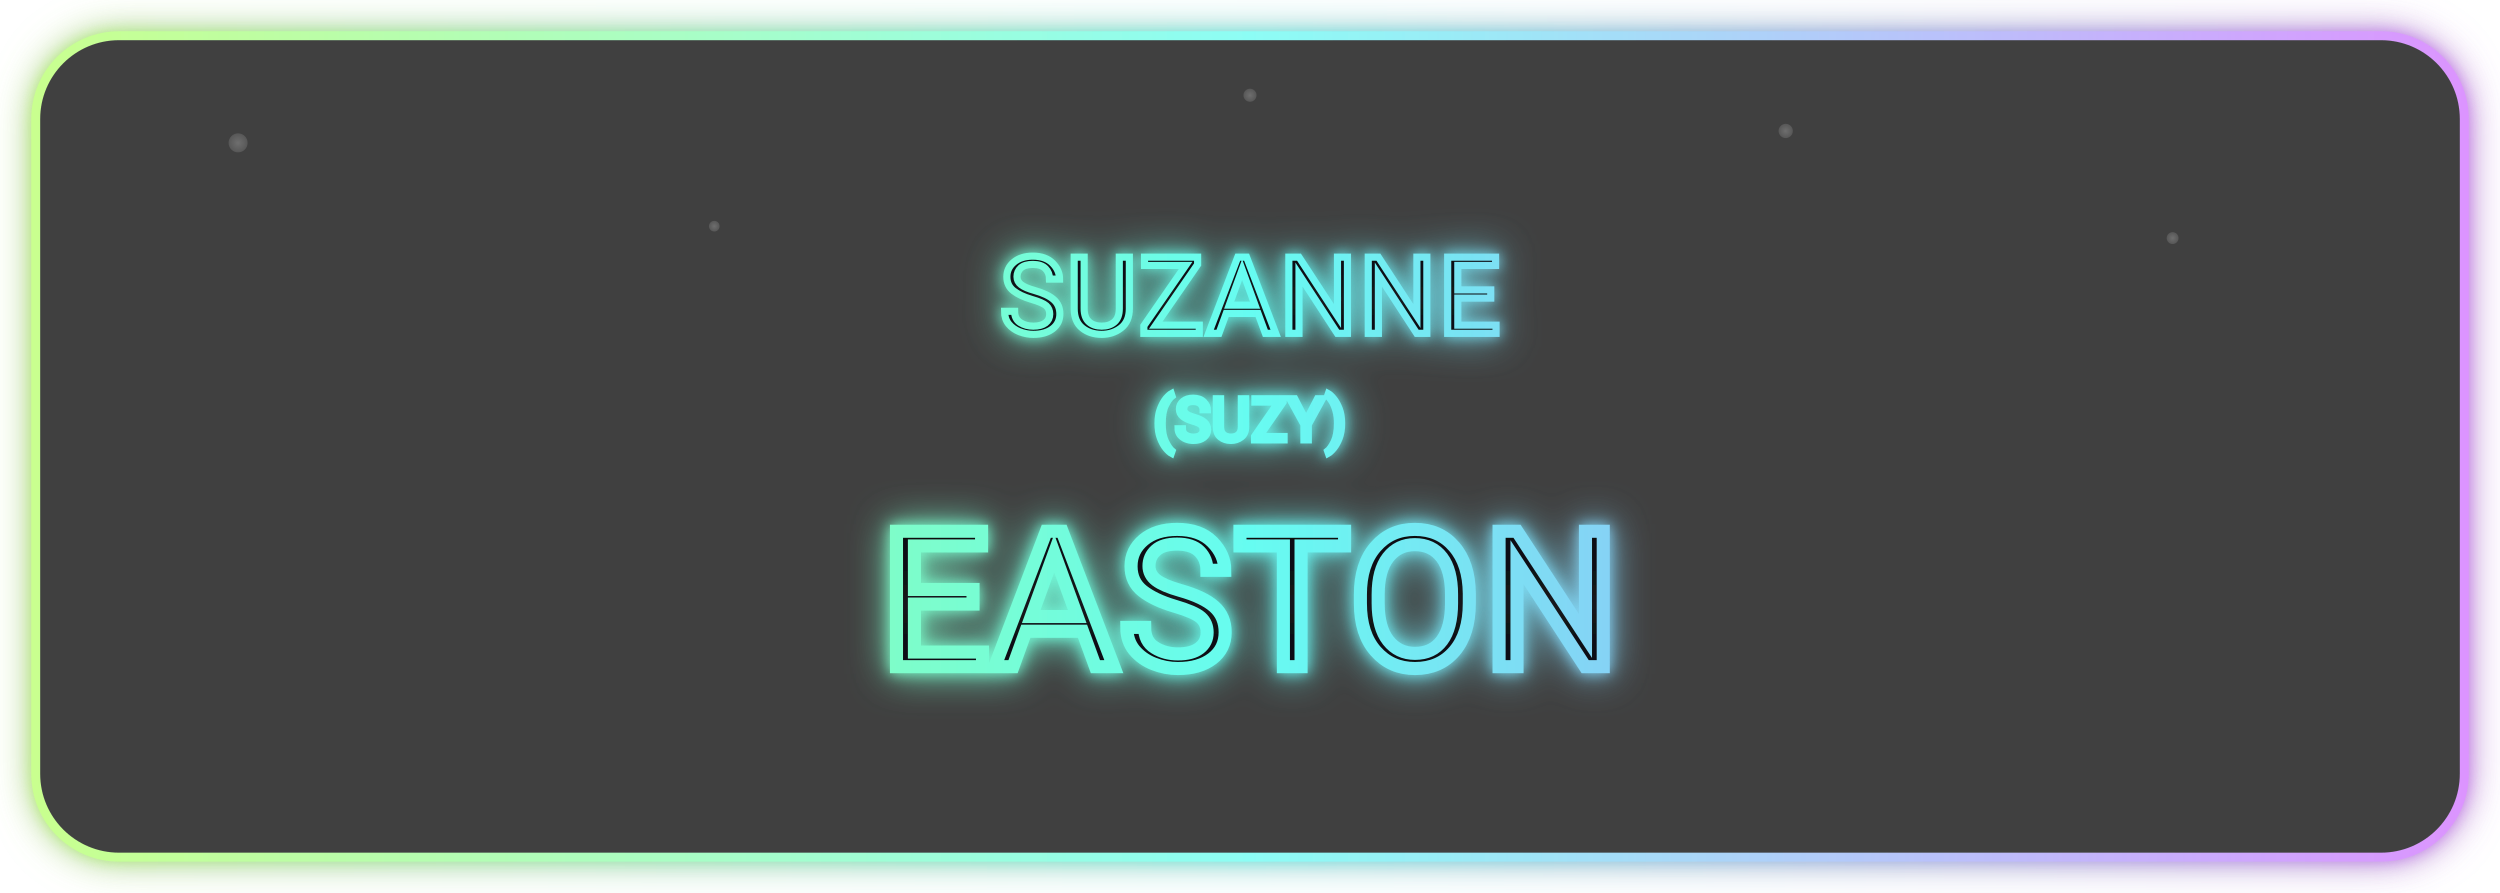
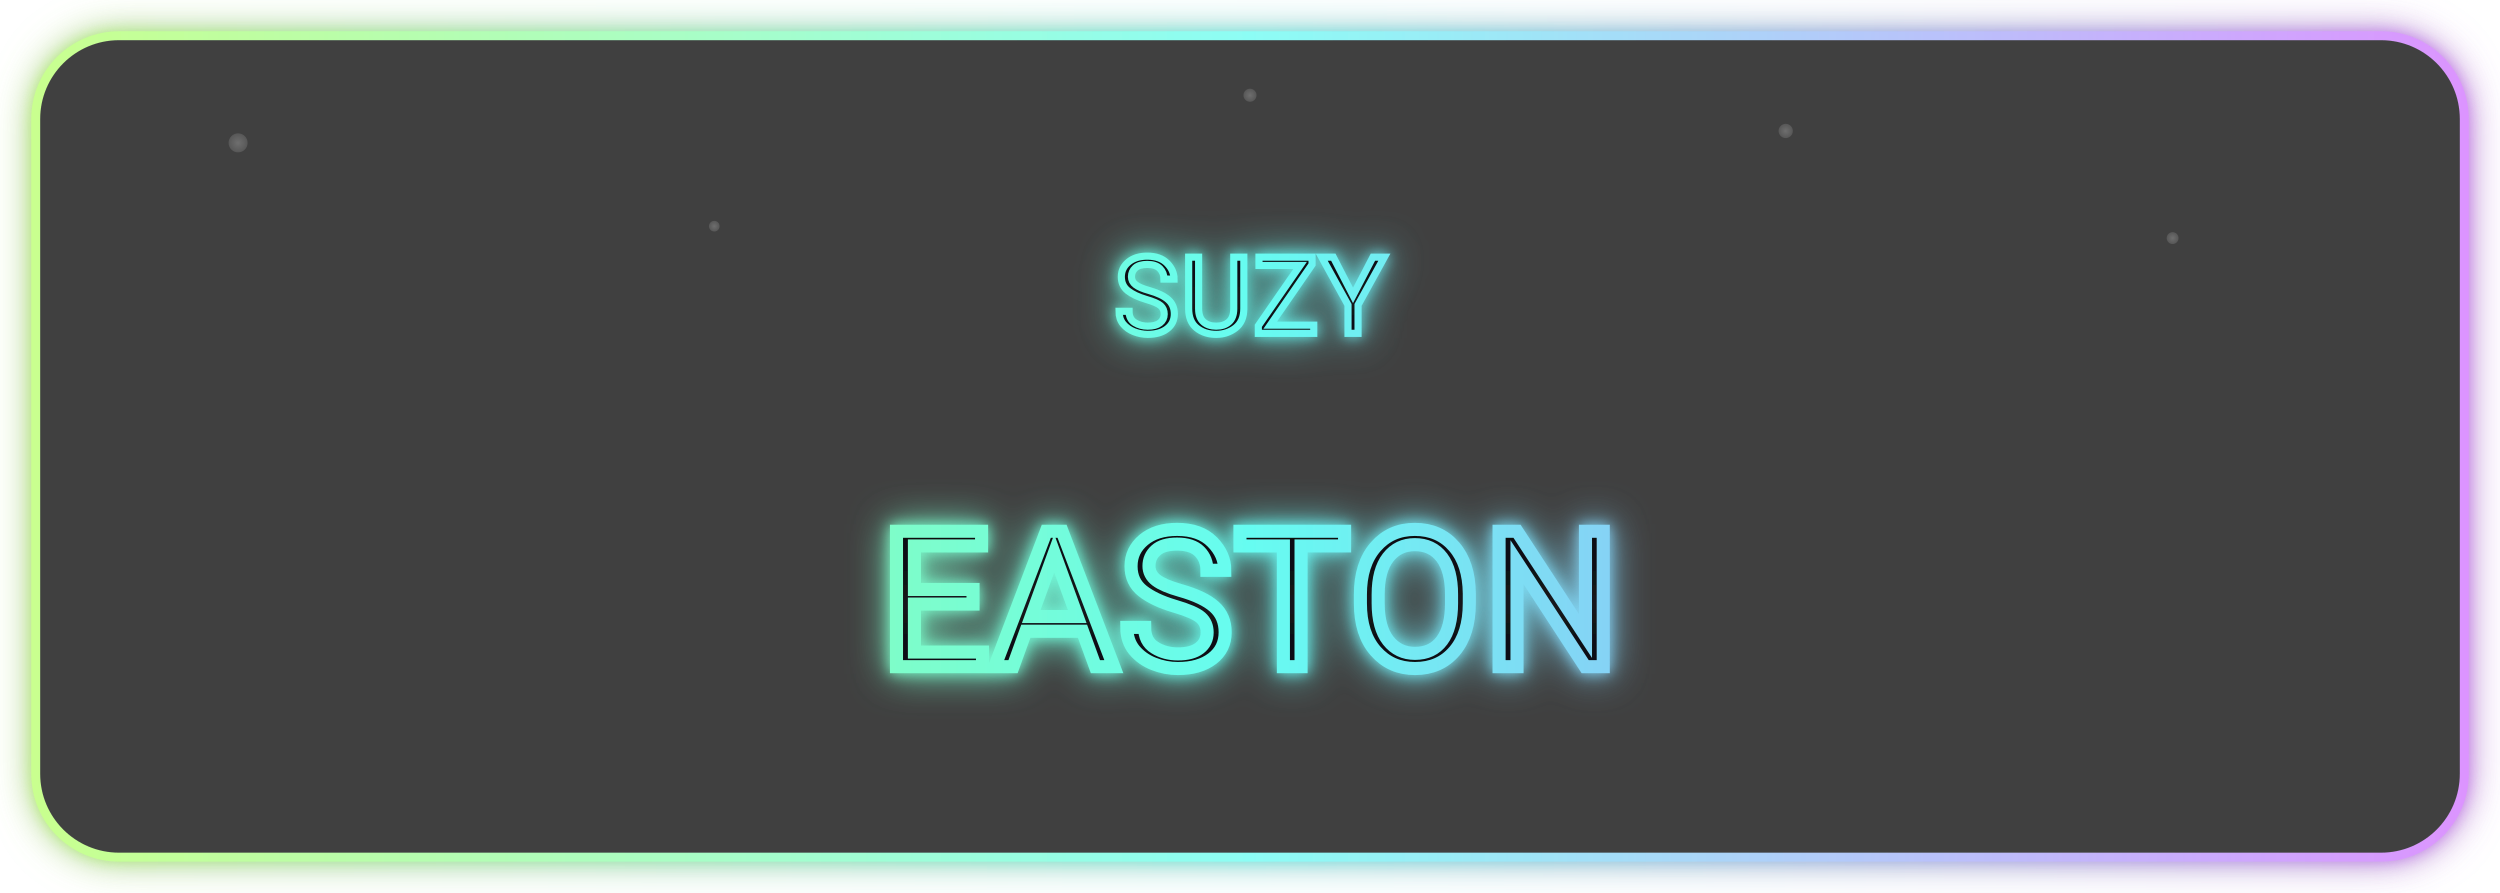
- <svg xmlns="http://www.w3.org/2000/svg" width="420" height="150" viewBox="0 0 420 150" fill="none" role="img" aria-label="Suzanne (Suzy) Easton logo">
+ <svg xmlns="http://www.w3.org/2000/svg" width="420" height="150" viewBox="0 0 420 150" fill="none" role="img" aria-label="Suzy Easton logo">
  <defs>
    <linearGradient id="neon" x1="0" y1="0" x2="420" y2="0" gradientUnits="userSpaceOnUse">
      <stop offset="0" stop-color="#B9FF66" />
      <stop offset="0.5" stop-color="#66FCF1" />
      <stop offset="1" stop-color="#D36CFF" />
    </linearGradient>
    <filter id="glow" x="-40%" y="-40%" width="180%" height="180%">
      <feGaussianBlur in="SourceGraphic" stdDeviation="1.2" result="soft1" />
      <feGaussianBlur in="SourceGraphic" stdDeviation="3.2" result="soft2" />
      <feMerge>
        <feMergeNode in="soft2" />
        <feMergeNode in="soft1" />
        <feMergeNode in="SourceGraphic" />
      </feMerge>
    </filter>
    <linearGradient id="fillGrad" x1="0" y1="0" x2="0" y2="1">
      <stop offset="0" stop-color="#0B0C10" />
      <stop offset="0.55" stop-color="#14161b" />
      <stop offset="1" stop-color="#0B0C10" />
    </linearGradient>
    <radialGradient id="star" r="1">
      <stop offset="0" stop-color="#FFFFFF" stop-opacity="0.7" />
      <stop offset="1" stop-color="#FFFFFF" stop-opacity="0" />
    </radialGradient>
  </defs>
  <rect x="6" y="6" width="408" height="138" rx="14" fill="#030405" stroke="url(#neon)" stroke-width="1.5" opacity="0.75" filter="url(#glow)" />
  <g opacity="0.35">
    <circle cx="40" cy="24" r="1.6" fill="url(#star)" />
    <circle cx="365" cy="40" r="1.0" fill="url(#star)" />
    <circle cx="300" cy="22" r="1.2" fill="url(#star)" />
    <circle cx="120" cy="38" r="0.9" fill="url(#star)" />
    <circle cx="210" cy="16" r="1.1" fill="url(#star)" />
  </g>
  <g filter="url(#glow)">
-     <text x="210" y="56" text-anchor="middle" font-family="'Press Start 2P', system-ui, -apple-system, Segoe UI, Roboto, Arial, sans-serif" font-size="18" letter-spacing="0.5" fill="url(#fillGrad)" stroke="url(#neon)" stroke-width="1.2">SUZANNE</text>
-     <text x="210" y="74" text-anchor="middle" font-family="'Press Start 2P', system-ui, -apple-system, Segoe UI, Roboto, Arial, sans-serif" font-size="10" letter-spacing="0.2" fill="url(#fillGrad)" stroke="url(#neon)" stroke-width="1">(SUZY)</text>
+     <text x="210" y="56" text-anchor="middle" font-family="'Press Start 2P', system-ui, -apple-system, Segoe UI, Roboto, Arial, sans-serif" font-size="18" letter-spacing="0.5" fill="url(#fillGrad)" stroke="url(#neon)" stroke-width="1.2">SUZY</text>
    <text x="210" y="112" text-anchor="middle" font-family="'Press Start 2P', system-ui, -apple-system, Segoe UI, Roboto, Arial, sans-serif" font-size="32" letter-spacing="0.5" fill="url(#fillGrad)" stroke="url(#neon)" stroke-width="2.2">EASTON</text>
  </g>
</svg>
